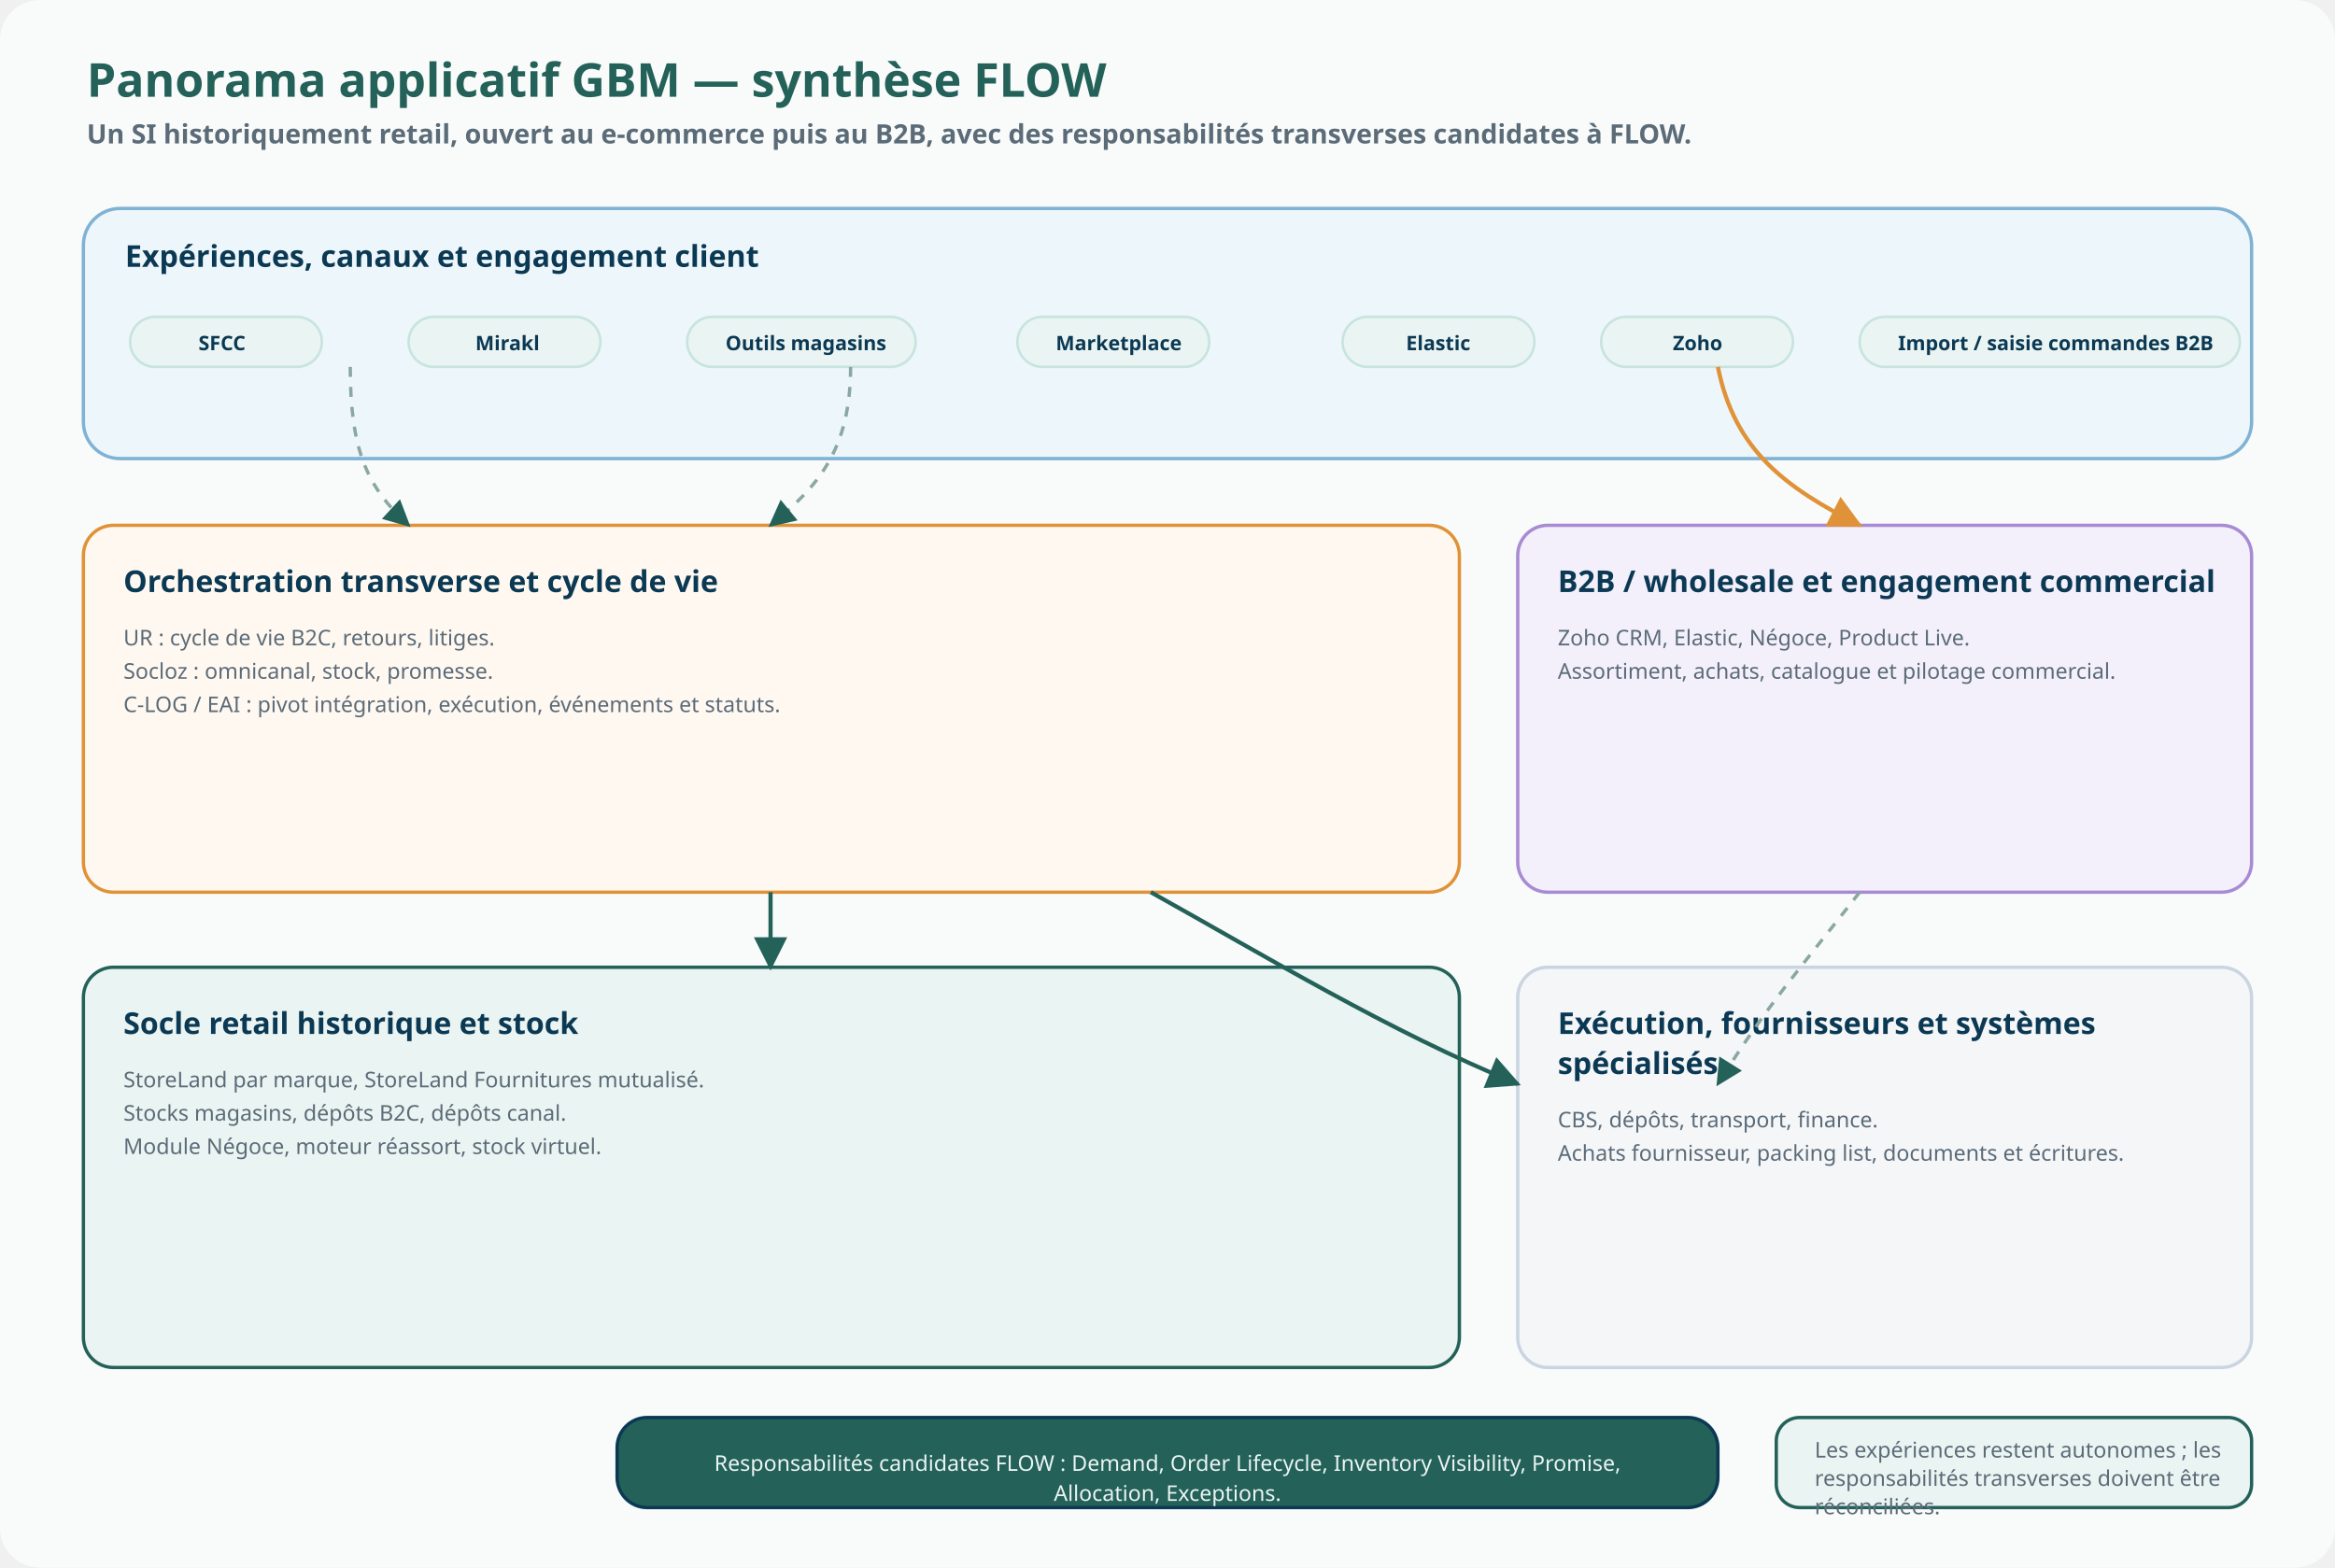
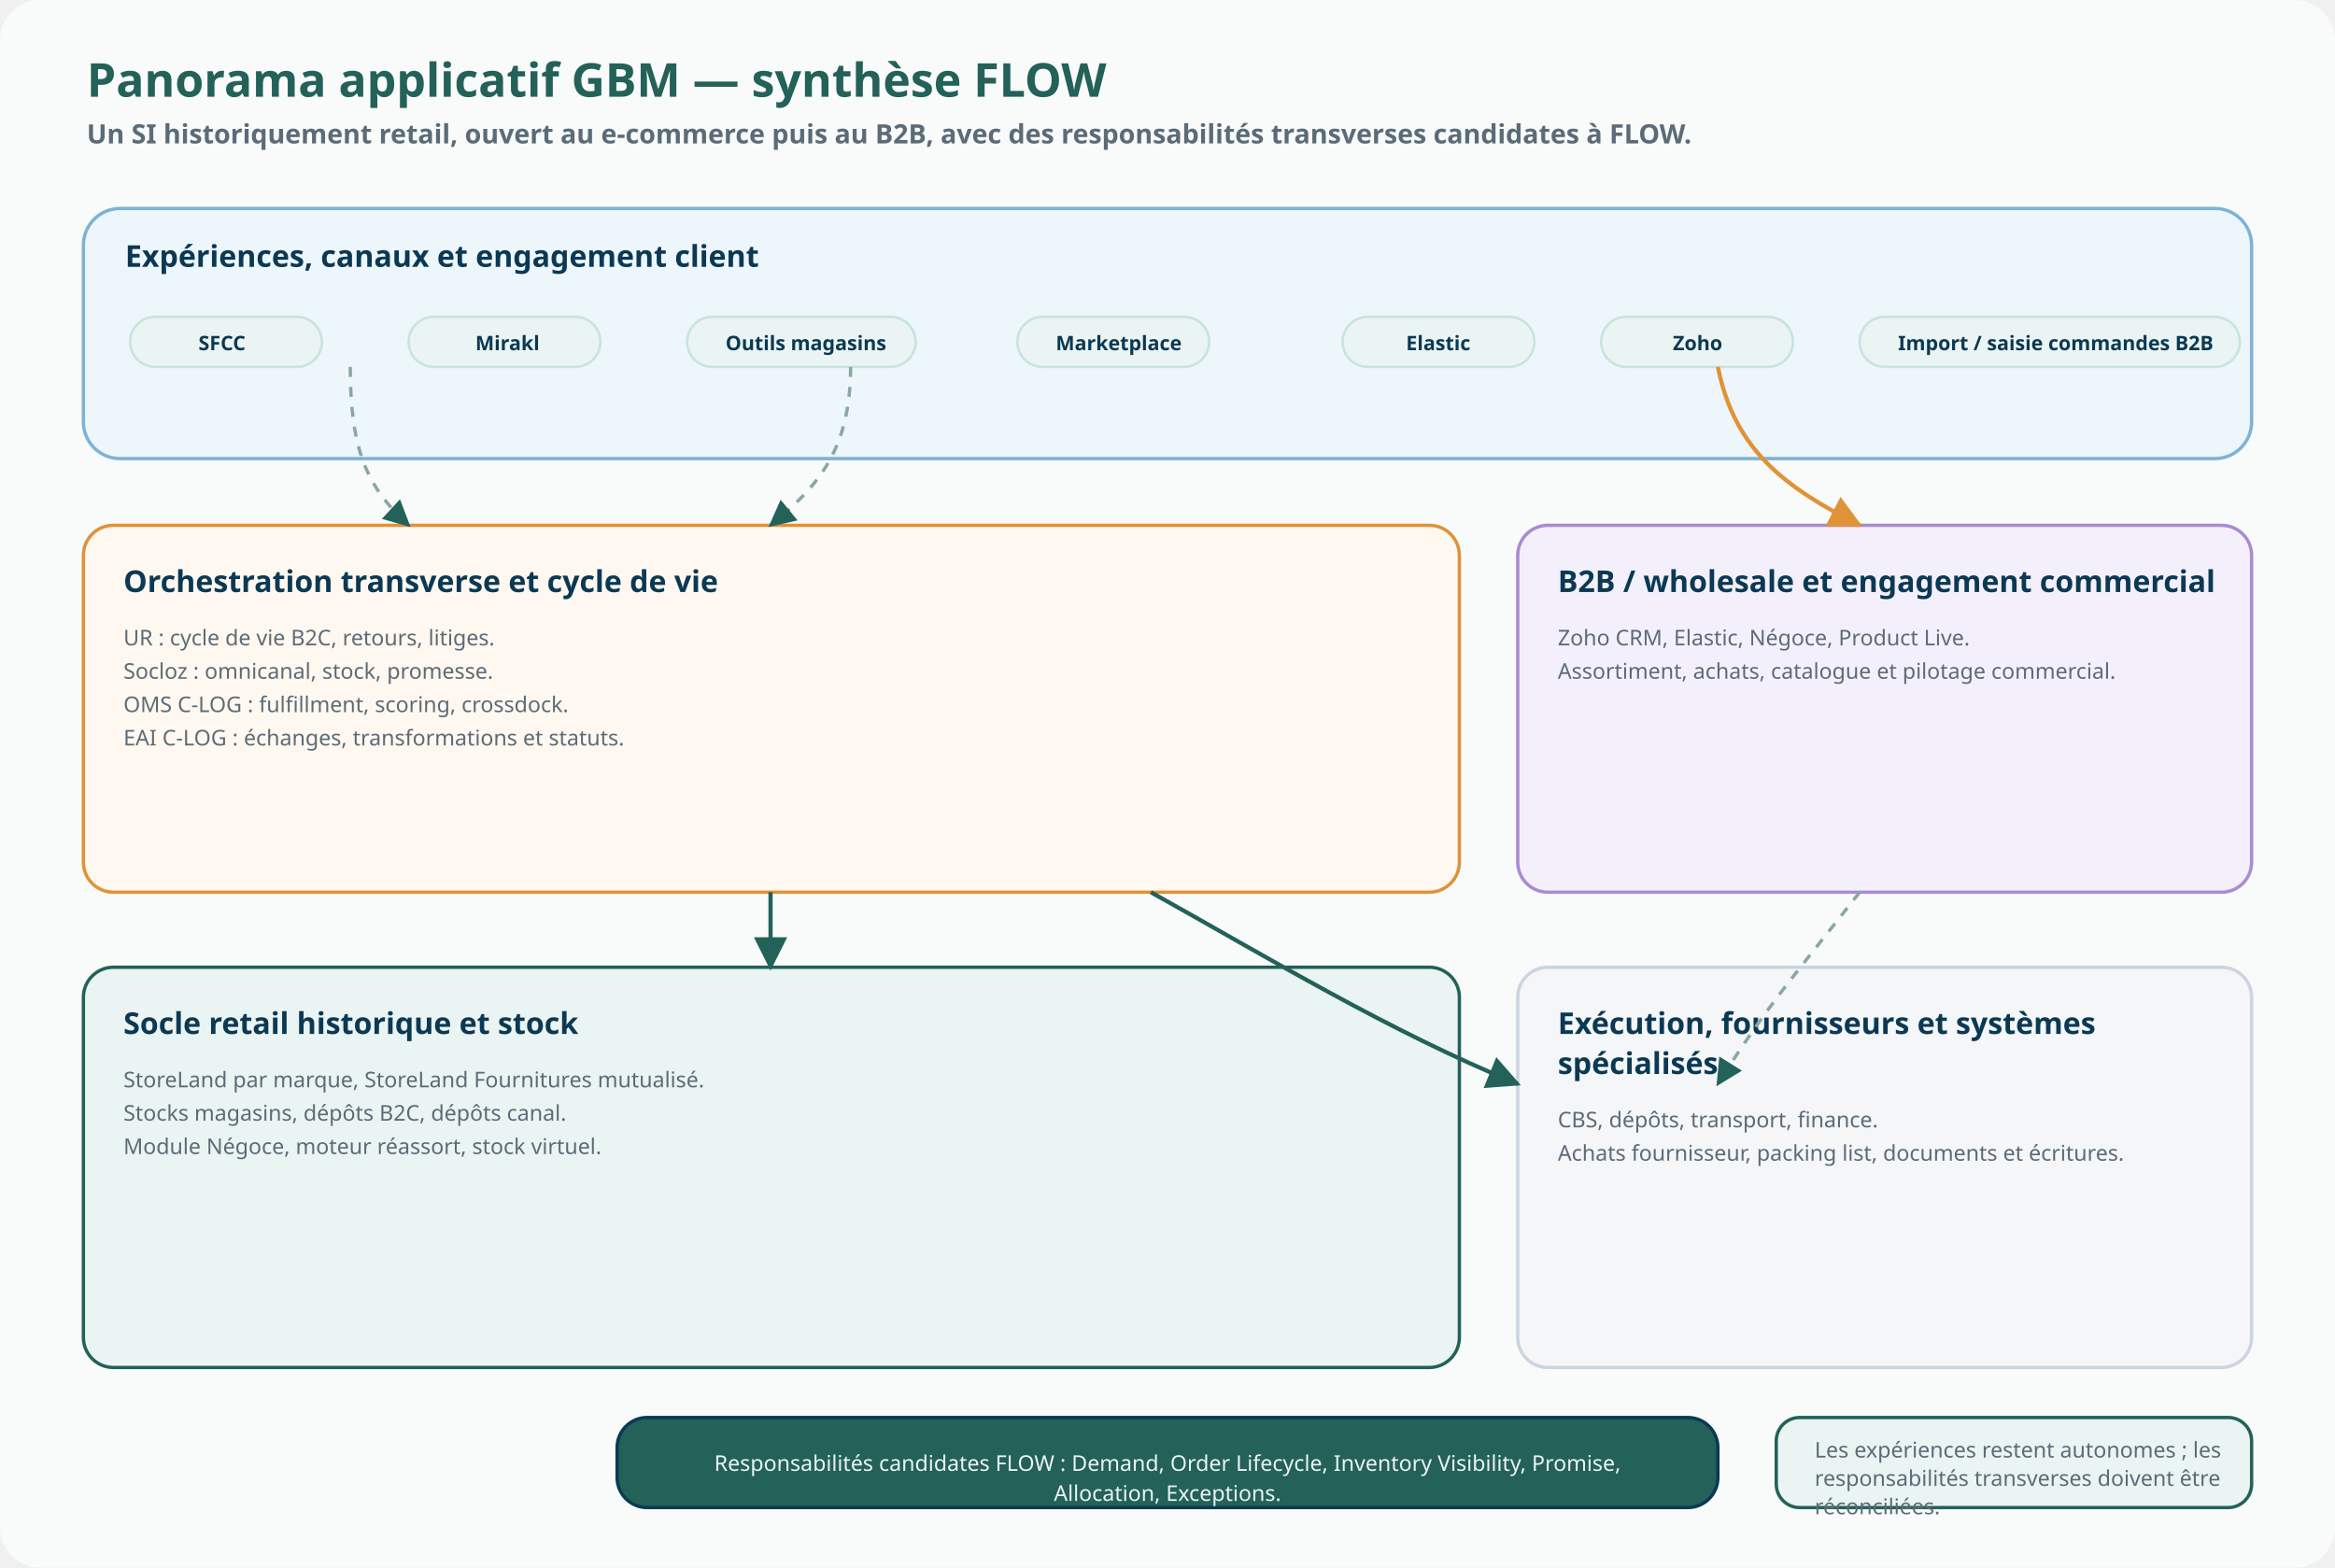
<svg xmlns="http://www.w3.org/2000/svg" width="1400" height="940" viewBox="0 0 1400 940" preserveAspectRatio="xMidYMid meet" role="img" aria-labelledby="title desc">
  <defs>
    <style>
      .bg{fill:#f8fbfa}.panel{fill:#fff;stroke:#c7e4de;stroke-width:2}.panelSoft{fill:#eaf4f2;stroke:#236159;stroke-width:2}.accent{fill:#fff8f0;stroke:#e09238;stroke-width:2}.amber{fill:#fff8f0;stroke:#e09238;stroke-width:2}.green{fill:#eaf4f2;stroke:#236159;stroke-width:2}.blue{fill:#edf6fb;stroke:#7fb2d4;stroke-width:2}.purple{fill:#f4f0fb;stroke:#a98bd3;stroke-width:2}.grey{fill:#f4f6f8;stroke:#cbd5e1;stroke-width:2}.red{fill:#fff0ef;stroke:#d98b7d;stroke-width:2}.core{fill:#236159;stroke:#0b3954;stroke-width:2}.dark{fill:#0b3954;stroke:#052437;stroke-width:2}.title{font:700 28px Aptos,Calibri,Segoe UI,sans-serif;fill:#236159}.subtitle{font:600 16px Aptos,Calibri,Segoe UI,sans-serif;fill:#5b6b78}.h{font:700 18px Aptos,Calibri,Segoe UI,sans-serif;fill:#0b3954}.hWhite{font:700 18px Aptos,Calibri,Segoe UI,sans-serif;fill:#fff}.txt{font:500 15px Aptos,Calibri,Segoe UI,sans-serif;fill:#1e293b}.small{font:500 13px Aptos,Calibri,Segoe UI,sans-serif;fill:#5b6b78}.smallWhite{font:500 13px Aptos,Calibri,Segoe UI,sans-serif;fill:#eaf4f2}.pill{fill:#eaf4f2;stroke:#c7e4de;stroke-width:1.5}.pillAccent{fill:#fff8f0;stroke:#e09238;stroke-width:1.5}.pillText{font:700 12px Aptos,Calibri,Segoe UI,sans-serif;fill:#0b3954}.pillAccentText{font:700 12px Aptos,Calibri,Segoe UI,sans-serif;fill:#8a4f0f}.arrow{stroke:#236159;stroke-width:2.5;fill:none;marker-end:url(#arrow)}.arrowAccent{stroke:#e09238;stroke-width:2.5;fill:none;marker-end:url(#arrowAccent)}.arrowSoft{stroke:#8aa7a1;stroke-width:2;fill:none;stroke-dasharray:6 6;marker-end:url(#arrow)}.dash{stroke-dasharray:6 6}.label{font:700 12px Aptos,Calibri,Segoe UI,sans-serif;fill:#236159}.labelAccent{font:700 12px Aptos,Calibri,Segoe UI,sans-serif;fill:#8a4f0f}.num{font:800 20px Aptos,Calibri,Segoe UI,sans-serif;fill:#e09238}
    </style>
    <marker id="arrow" viewBox="0 0 10 10" refX="9" refY="5" markerWidth="8" markerHeight="8" orient="auto-start-reverse">
      <path d="M0,0 L10,5 L0,10 z" fill="#236159" />
    </marker>
    <marker id="arrowAccent" viewBox="0 0 10 10" refX="9" refY="5" markerWidth="8" markerHeight="8" orient="auto-start-reverse">
      <path d="M0,0 L10,5 L0,10 z" fill="#e09238" />
    </marker>
  </defs>
  <rect class="bg" x="0" y="0" width="1400" height="940" rx="24" />
  <text class="title" x="52" y="58">Panorama applicatif GBM — synthèse FLOW</text>
  <text class="subtitle" x="52" y="86">Un SI historiquement retail, ouvert au e-commerce puis au B2B, avec des responsabilités transverses candidates à FLOW.</text>
  <rect class="blue" x="50" y="125" width="1300" height="150" rx="22" />
  <text class="h" x="75" y="160">Expériences, canaux et engagement client</text>
  <rect class="pill" x="78" y="190" width="115" height="30" rx="15" />
  <text class="pillText" x="119" y="210">SFCC</text>
  <rect class="pill" x="245" y="190" width="115" height="30" rx="15" />
  <text class="pillText" x="285" y="210">Mirakl</text>
  <rect class="pill" x="412" y="190" width="137" height="30" rx="15" />
  <text class="pillText" x="435" y="210">Outils magasins</text>
  <rect class="pill" x="610" y="190" width="115" height="30" rx="15" />
  <text class="pillText" x="633" y="210">Marketplace</text>
  <rect class="pill" x="805" y="190" width="115" height="30" rx="15" />
  <text class="pillText" x="843" y="210">Elastic</text>
  <rect class="pill" x="960" y="190" width="115" height="30" rx="15" />
  <text class="pillText" x="1003" y="210">Zoho</text>
  <rect class="pill" x="1115" y="190" width="228" height="30" rx="15" />
  <text class="pillText" x="1138" y="210">Import / saisie commandes B2B</text>
  <rect class="amber" x="50" y="315" width="825" height="220" rx="18" />
  <text class="h" x="74" y="355">Orchestration transverse et cycle de vie</text>
  <text class="small" x="74" y="387">UR : cycle de vie B2C, retours, litiges.</text>
  <text class="small" x="74" y="407">Socloz : omnicanal, stock, promesse.</text>
-   <text class="small" x="74" y="427">C-LOG / EAI : pivot intégration, exécution, événements et statuts.</text>
+   <text class="small" x="74" y="427">OMS C-LOG : fulfillment, scoring, crossdock.</text>
+   <text class="small" x="74" y="447">EAI C-LOG : échanges, transformations et statuts.</text>
  <rect class="green" x="50" y="580" width="825" height="240" rx="18" />
  <text class="h" x="74" y="620">Socle retail historique et stock</text>
  <text class="small" x="74" y="652">StoreLand par marque, StoreLand Fournitures mutualisé.</text>
  <text class="small" x="74" y="672">Stocks magasins, dépôts B2C, dépôts canal.</text>
  <text class="small" x="74" y="692">Module Négoce, moteur réassort, stock virtuel.</text>
  <rect class="purple" x="910" y="315" width="440" height="220" rx="18" />
  <text class="h" x="934" y="355">B2B / wholesale et engagement commercial</text>
  <text class="small" x="934" y="387">Zoho CRM, Elastic, Négoce, Product Live.</text>
  <text class="small" x="934" y="407">Assortiment, achats, catalogue et pilotage commercial.</text>
  <rect class="grey" x="910" y="580" width="440" height="240" rx="18" />
  <text class="h" x="934" y="620">Exécution, fournisseurs et systèmes</text>
  <text class="h" x="934" y="644">spécialisés</text>
  <text class="small" x="934" y="676">CBS, dépôts, transport, finance.</text>
  <text class="small" x="934" y="696">Achats fournisseur, packing list, documents et écritures.</text>
  <path class="arrowSoft" d="M210 220 C210 270 220 292 245 315" />
  <path class="arrowSoft" d="M510 220 C510 270 490 292 462 315" />
  <path class="arrowAccent" d="M1030 220 C1040 270 1070 292 1115 315" />
  <path class="arrow" d="M462 535 C462 560 462 565 462 580" />
  <path class="arrow" d="M690 535 C760 574 832 618 910 650" />
  <path class="arrowSoft" d="M1115 535 C1080 580 1060 602 1030 650" />
  <rect class="core" x="370" y="850" width="660" height="54" rx="18" />
  <text class="smallWhite" x="700" y="882" text-anchor="middle">Responsabilités candidates FLOW : Demand, Order Lifecycle, Inventory Visibility, Promise,</text>
  <text class="smallWhite" x="700" y="900" text-anchor="middle">Allocation, Exceptions.</text>
  <rect class="panelSoft" x="1065" y="850" width="285" height="54" rx="14" />
  <text class="small" x="1088" y="874">Les expériences restent autonomes ; les</text>
  <text class="small" x="1088" y="891">responsabilités transverses doivent être</text>
  <text class="small" x="1088" y="908">réconciliées.</text>
</svg>
